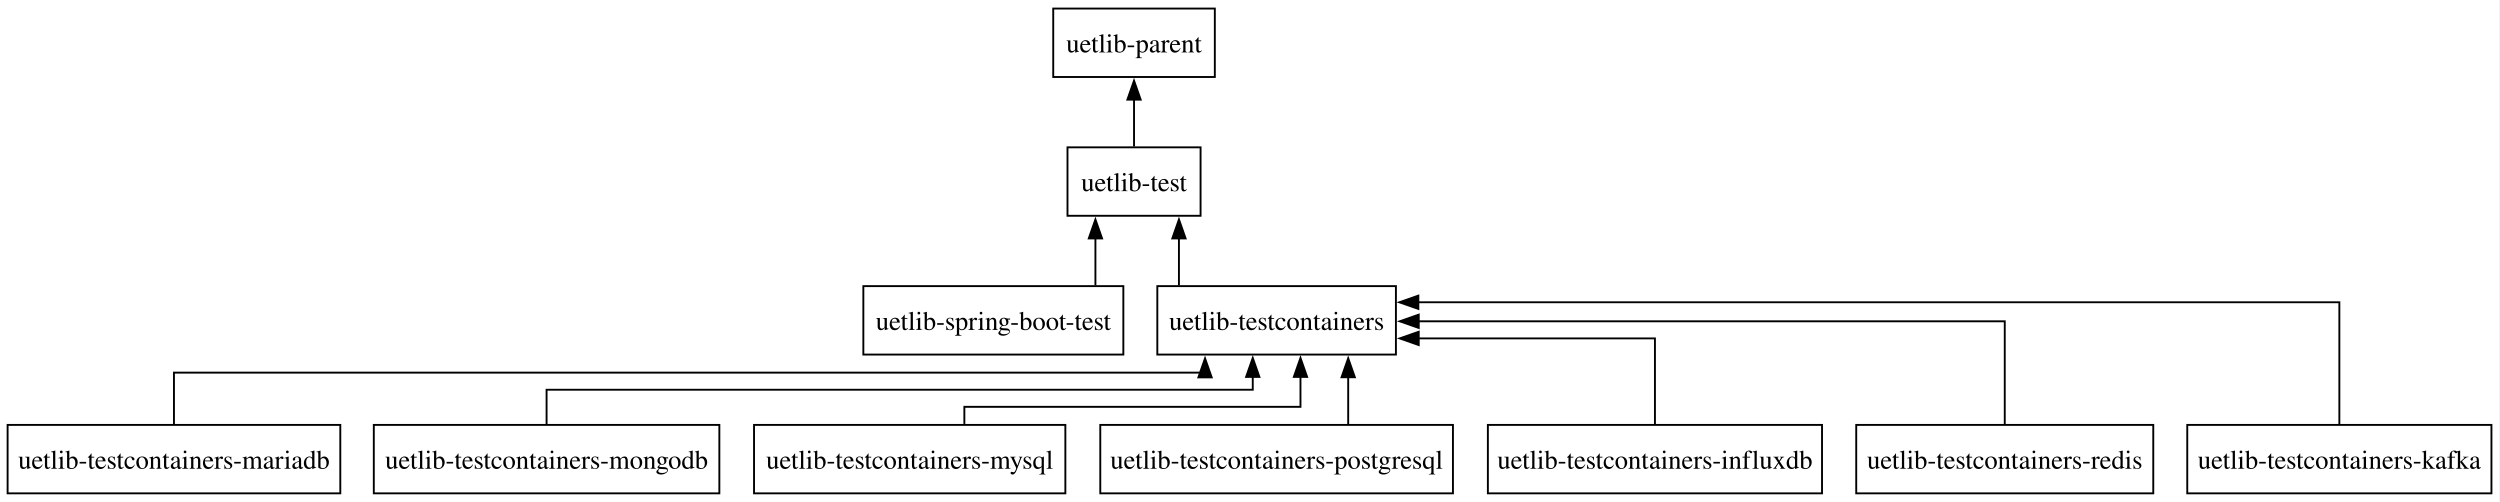
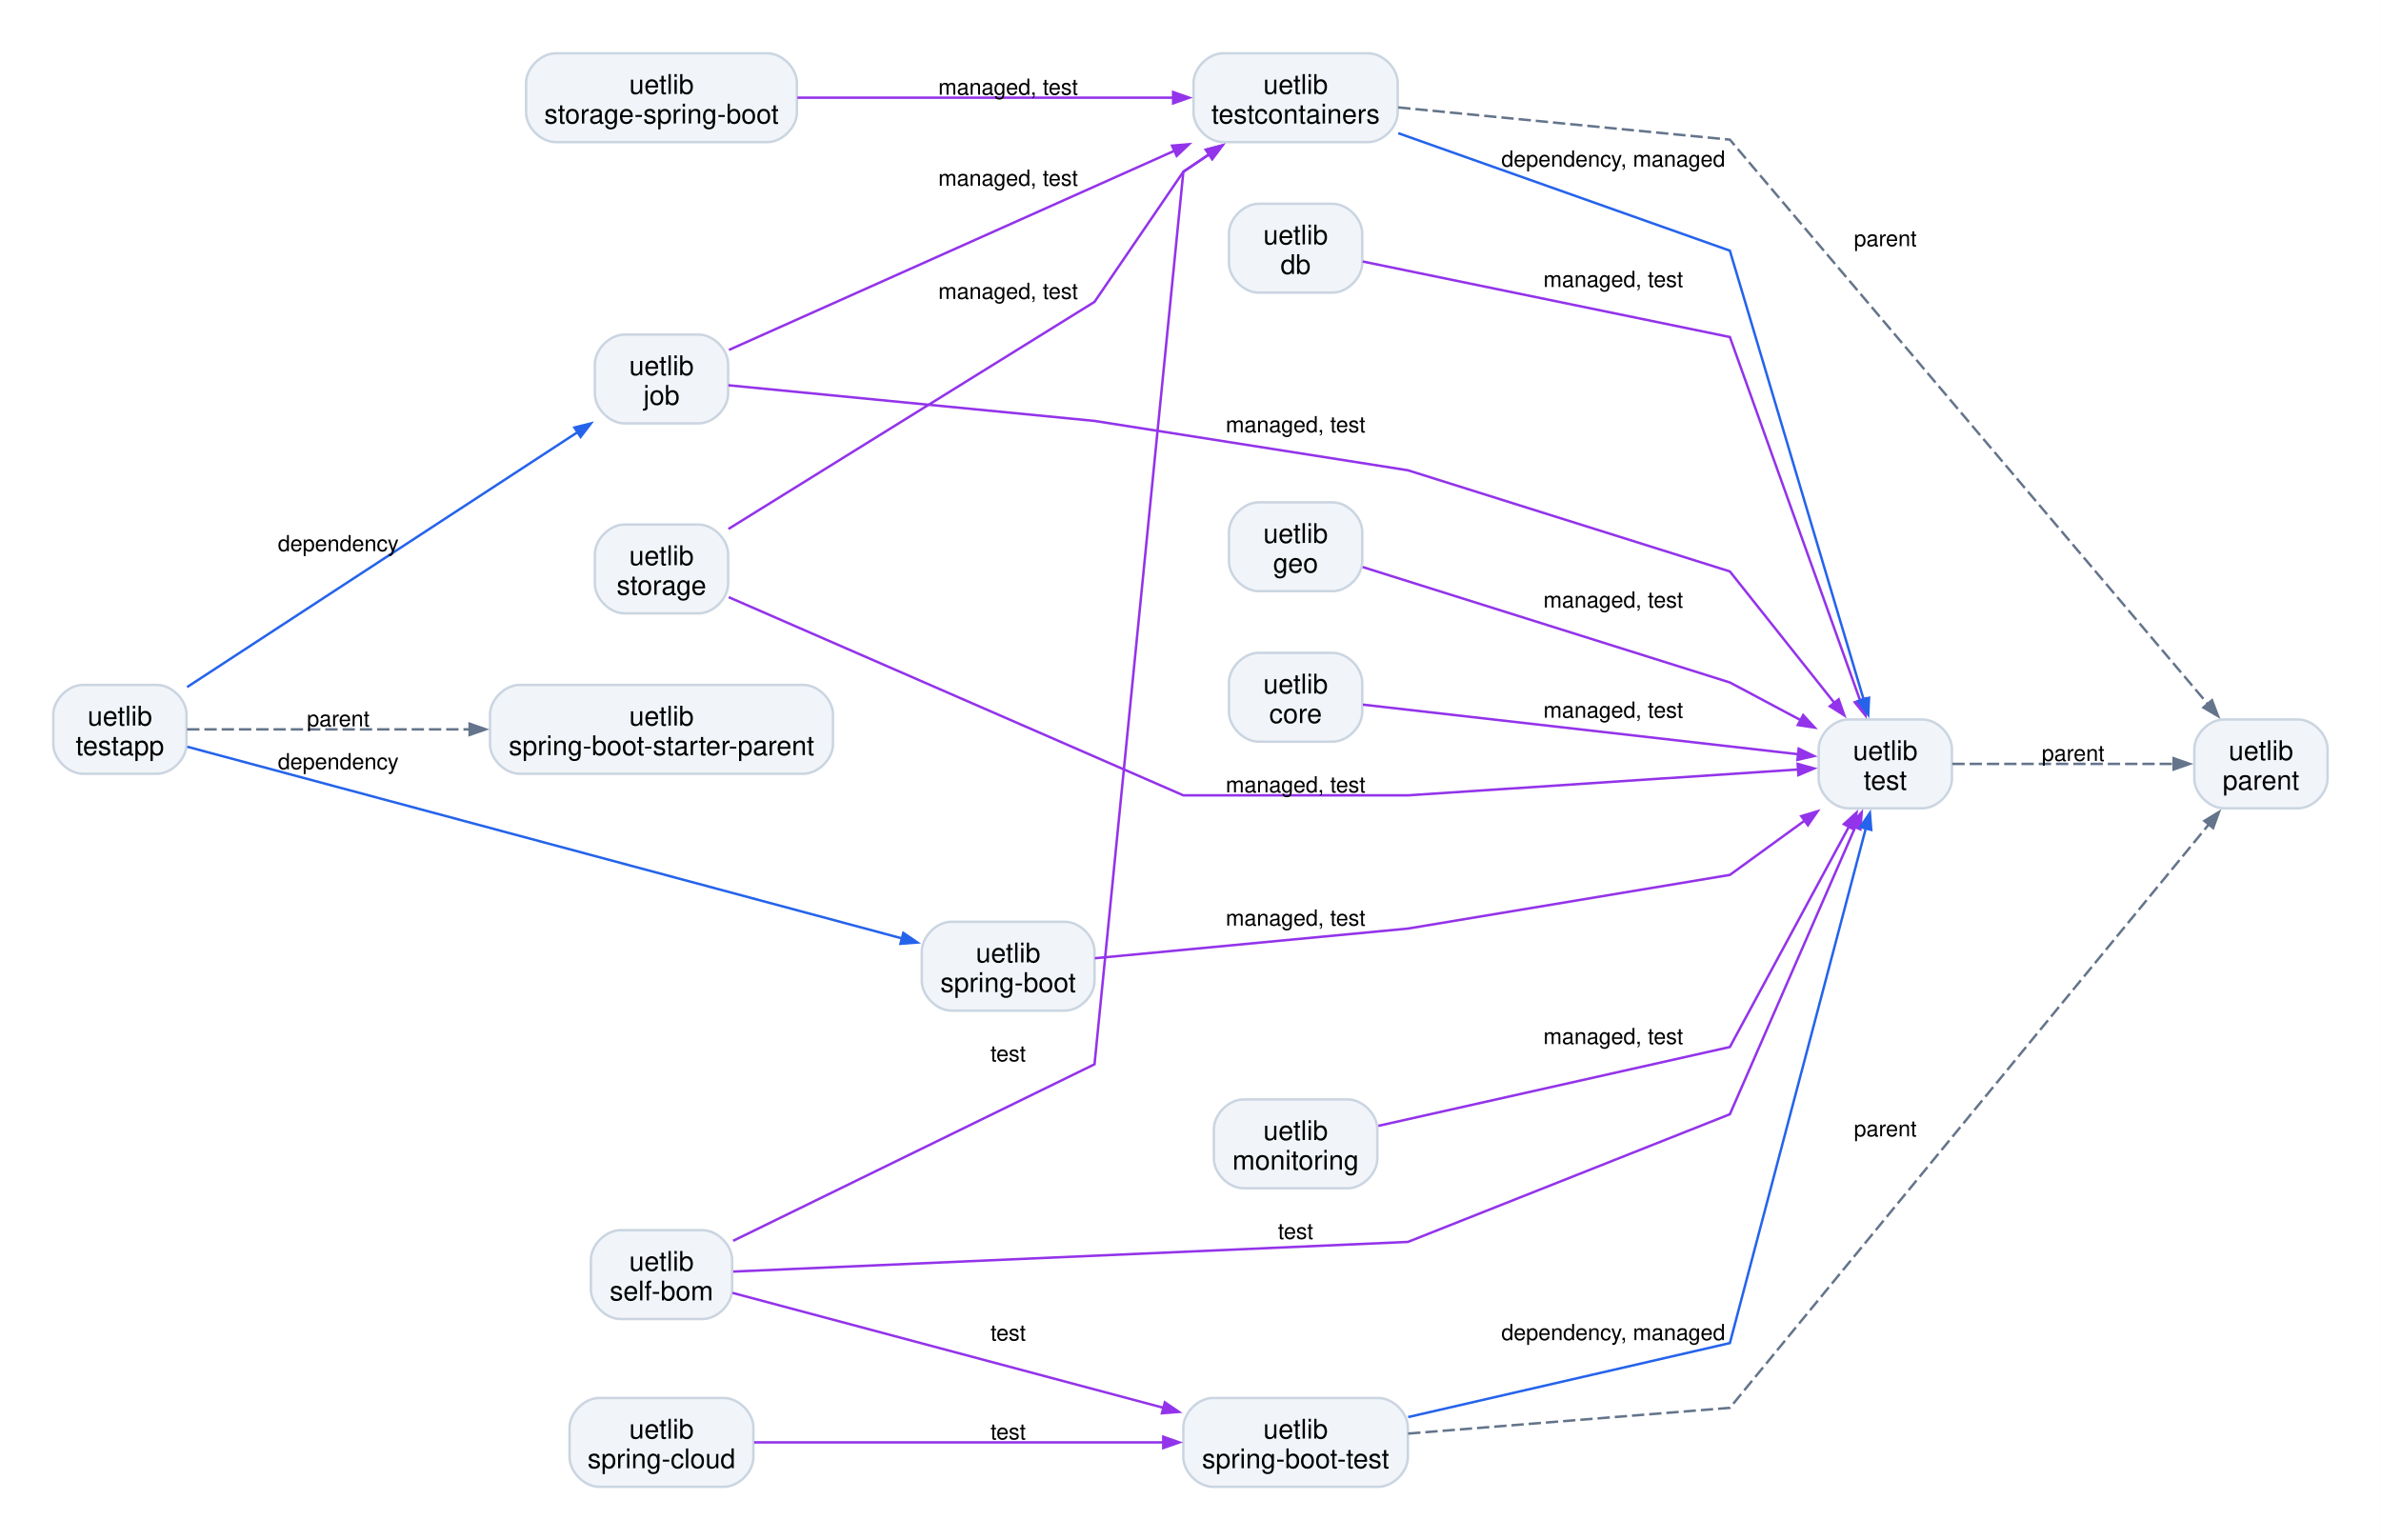
- <svg xmlns="http://www.w3.org/2000/svg" width="1315pt" height="264pt" viewBox="0.00 0.00 1315.00 264.00">
-   <g id="graph0" class="graph" transform="scale(1 1) rotate(0) translate(4 260)">
-     <polygon fill="white" stroke="none" points="-4,4 -4,-260 1310.5,-260 1310.5,4 -4,4" />
+ <svg xmlns="http://www.w3.org/2000/svg" xmlns:xlink="http://www.w3.org/1999/xlink" width="965pt" height="624pt" viewBox="0.00 0.00 965.00 624.00">
+   <g id="graph0" class="graph" transform="scale(1 1) rotate(0) translate(21.6 602.6)">
+     <polygon fill="white" stroke="none" points="-21.6,21.6 -21.6,-602.6 943.35,-602.6 943.35,21.6 -21.6,21.6" />
    <g id="node1" class="node">
-       <polygon fill="none" stroke="black" points="557.5,-146.5 557.5,-182.5 627.5,-182.5 627.5,-146.5 557.5,-146.5" />
-       <text xml:space="preserve" text-anchor="middle" x="592.5" y="-159.45" font-family="Times,serif" font-size="14.00">uetlib-test</text>
+       <g id="a_node1">
+         <a xlink:href="https://github.com/UbiqueInnovation/uetlib-core" xlink:title="uetlib-core" target="_top">
+           <path fill="#f1f5f9" stroke="#cbd5e1" d="M518.5,-338C518.5,-338 488.5,-338 488.5,-338 482.5,-338 476.5,-332 476.5,-326 476.5,-326 476.5,-314 476.5,-314 476.5,-308 482.5,-302 488.5,-302 488.5,-302 518.5,-302 518.5,-302 524.5,-302 530.5,-308 530.5,-314 530.5,-314 530.5,-326 530.5,-326 530.5,-332 524.5,-338 518.5,-338" />
+           <text xml:space="preserve" text-anchor="middle" x="503.5" y="-321.55" font-family="Helvetica,sans-Serif" font-size="11.00">uetlib</text>
+           <text xml:space="preserve" text-anchor="middle" x="503.5" y="-309.55" font-family="Helvetica,sans-Serif" font-size="11.00">core</text>
+         </a>
+       </g>
+     </g>
+     <g id="node14" class="node">
+       <g id="a_node14">
+         <a xlink:href="https://github.com/UbiqueInnovation/uetlib-test" xlink:title="uetlib-test" target="_top">
+           <path fill="#f1f5f9" stroke="#cbd5e1" d="M757.5,-311C757.5,-311 727.5,-311 727.5,-311 721.5,-311 715.5,-305 715.5,-299 715.5,-299 715.5,-287 715.5,-287 715.5,-281 721.5,-275 727.5,-275 727.5,-275 757.5,-275 757.5,-275 763.5,-275 769.5,-281 769.5,-287 769.5,-287 769.5,-299 769.5,-299 769.5,-305 763.5,-311 757.5,-311" />
+           <text xml:space="preserve" text-anchor="middle" x="742.5" y="-294.55" font-family="Helvetica,sans-Serif" font-size="11.00">uetlib</text>
+           <text xml:space="preserve" text-anchor="middle" x="742.5" y="-282.55" font-family="Helvetica,sans-Serif" font-size="11.00">test</text>
+         </a>
+       </g>
+     </g>
+     <g id="edge1" class="edge">
+       <g id="a_edge1">
+         <a xlink:title="uetlib-core → uetlib-test&#10;uetlib-core → uetlib-test">
+           <path fill="none" stroke="#9333ea" d="M530.77,-317.01C573.83,-312.1 659.43,-302.35 707.22,-296.91" />
+           <polygon fill="#9333ea" stroke="#9333ea" points="707.41,-299.17 713.61,-296.18 706.89,-294.65 707.41,-299.17" />
+         </a>
+       </g>
+       <text xml:space="preserve" text-anchor="middle" x="632.25" y="-311.7" font-family="Helvetica,sans-Serif" font-size="9.00">managed, test</text>
    </g>
    <g id="node2" class="node">
-       <polygon fill="none" stroke="black" points="550,-219.5 550,-255.5 635,-255.5 635,-219.5 550,-219.5" />
-       <text xml:space="preserve" text-anchor="middle" x="592.5" y="-232.45" font-family="Times,serif" font-size="14.00">uetlib-parent</text>
-     </g>
-     <g id="edge1" class="edge">
-       <path fill="none" stroke="black" d="M592.5,-182.92C592.5,-182.92 592.5,-207.57 592.5,-207.57" />
-       <polygon fill="black" stroke="black" points="589,-207.57 592.5,-217.57 596,-207.57 589,-207.57" />
+       <g id="a_node2">
+         <a xlink:href="https://github.com/UbiqueInnovation/uetlib-db" xlink:title="uetlib-db" target="_top">
+           <path fill="#f1f5f9" stroke="#cbd5e1" d="M518.5,-520C518.5,-520 488.5,-520 488.5,-520 482.5,-520 476.5,-514 476.5,-508 476.5,-508 476.5,-496 476.5,-496 476.5,-490 482.5,-484 488.5,-484 488.5,-484 518.5,-484 518.5,-484 524.5,-484 530.5,-490 530.5,-496 530.5,-496 530.5,-508 530.5,-508 530.5,-514 524.5,-520 518.5,-520" />
+           <text xml:space="preserve" text-anchor="middle" x="503.5" y="-503.55" font-family="Helvetica,sans-Serif" font-size="11.00">uetlib</text>
+           <text xml:space="preserve" text-anchor="middle" x="503.5" y="-491.55" font-family="Helvetica,sans-Serif" font-size="11.00">db</text>
+         </a>
+       </g>
+     </g>
+     <g id="edge2" class="edge">
+       <g id="a_edge2">
+         <a xlink:title="uetlib-db → uetlib-test&#10;uetlib-db → uetlib-test">
+           <path fill="none" stroke="#9333ea" d="M530.7,-496.61C579.52,-486.57 679.5,-466 679.5,-466 679.5,-466 715.15,-366.53 732.38,-318.44" />
+           <polygon fill="#9333ea" stroke="#9333ea" points="734.42,-319.5 734.47,-312.61 730.14,-317.96 734.42,-319.5" />
+         </a>
+       </g>
+       <text xml:space="preserve" text-anchor="middle" x="632.25" y="-486.28" font-family="Helvetica,sans-Serif" font-size="9.00">managed, test</text>
    </g>
    <g id="node3" class="node">
-       <polygon fill="none" stroke="black" points="450.12,-73.5 450.12,-109.5 586.88,-109.5 586.88,-73.5 450.12,-73.5" />
-       <text xml:space="preserve" text-anchor="middle" x="518.5" y="-86.45" font-family="Times,serif" font-size="14.00">uetlib-spring-boot-test</text>
-     </g>
-     <g id="edge2" class="edge">
-       <path fill="none" stroke="black" d="M572.19,-109.92C572.19,-109.92 572.19,-134.57 572.19,-134.57" />
-       <polygon fill="black" stroke="black" points="568.69,-134.57 572.19,-144.57 575.69,-134.57 568.69,-134.57" />
+       <g id="a_node3">
+         <a xlink:href="https://github.com/UbiqueInnovation/uetlib-geo" xlink:title="uetlib-geo" target="_top">
+           <path fill="#f1f5f9" stroke="#cbd5e1" d="M518.5,-399C518.5,-399 488.5,-399 488.5,-399 482.5,-399 476.5,-393 476.5,-387 476.5,-387 476.5,-375 476.5,-375 476.5,-369 482.5,-363 488.5,-363 488.5,-363 518.5,-363 518.5,-363 524.5,-363 530.5,-369 530.5,-375 530.5,-375 530.5,-387 530.5,-387 530.5,-393 524.5,-399 518.5,-399" />
+           <text xml:space="preserve" text-anchor="middle" x="503.5" y="-382.55" font-family="Helvetica,sans-Serif" font-size="11.00">uetlib</text>
+           <text xml:space="preserve" text-anchor="middle" x="503.5" y="-370.55" font-family="Helvetica,sans-Serif" font-size="11.00">geo</text>
+         </a>
+       </g>
+     </g>
+     <g id="edge3" class="edge">
+       <g id="a_edge3">
+         <a xlink:title="uetlib-geo-parent → uetlib-test&#10;uetlib-geo-parent → uetlib-test">
+           <path fill="none" stroke="#9333ea" d="M530.7,-372.77C579.52,-357.42 679.5,-326 679.5,-326 679.5,-326 693.64,-318.47 708.42,-310.61" />
+           <polygon fill="#9333ea" stroke="#9333ea" points="709.2,-312.77 713.87,-307.71 707.06,-308.75 709.2,-312.77" />
+         </a>
+       </g>
+       <text xml:space="preserve" text-anchor="middle" x="632.25" y="-356.35" font-family="Helvetica,sans-Serif" font-size="9.00">managed, test</text>
    </g>
    <g id="node4" class="node">
-       <polygon fill="none" stroke="black" points="604.75,-73.5 604.75,-109.5 730.25,-109.5 730.25,-73.5 604.75,-73.5" />
-       <text xml:space="preserve" text-anchor="middle" x="667.5" y="-86.45" font-family="Times,serif" font-size="14.00">uetlib-testcontainers</text>
-     </g>
-     <g id="edge3" class="edge">
-       <path fill="none" stroke="black" d="M616.12,-109.92C616.12,-109.92 616.12,-134.57 616.12,-134.57" />
-       <polygon fill="black" stroke="black" points="612.63,-134.57 616.13,-144.57 619.63,-134.57 612.63,-134.57" />
+       <g id="a_node4">
+         <a xlink:href="https://github.com/UbiqueInnovation/uetlib-job" xlink:title="uetlib-job" target="_top">
+           <path fill="#f1f5f9" stroke="#cbd5e1" d="M261.5,-467C261.5,-467 231.5,-467 231.5,-467 225.5,-467 219.5,-461 219.5,-455 219.5,-455 219.5,-443 219.5,-443 219.5,-437 225.5,-431 231.5,-431 231.5,-431 261.5,-431 261.5,-431 267.5,-431 273.5,-437 273.5,-443 273.5,-443 273.5,-455 273.5,-455 273.5,-461 267.5,-467 261.5,-467" />
+           <text xml:space="preserve" text-anchor="middle" x="246.5" y="-450.55" font-family="Helvetica,sans-Serif" font-size="11.00">uetlib</text>
+           <text xml:space="preserve" text-anchor="middle" x="246.5" y="-438.55" font-family="Helvetica,sans-Serif" font-size="11.00">job</text>
+         </a>
+       </g>
+     </g>
+     <g id="edge4" class="edge">
+       <g id="a_edge4">
+         <a xlink:title="uetlib-job → uetlib-test&#10;uetlib-job → uetlib-test">
+           <path fill="none" stroke="#9333ea" d="M273.62,-446.45C322.3,-441.71 422,-432 422,-432 422,-432 549,-412 549,-412 549,-412 679.5,-371 679.5,-371 679.5,-371 703.71,-340.55 721.87,-317.7" />
+           <polygon fill="#9333ea" stroke="#9333ea" points="723.6,-319.17 725.87,-312.67 720.04,-316.34 723.6,-319.17" />
+         </a>
+       </g>
+       <text xml:space="preserve" text-anchor="middle" x="503.5" y="-427.41" font-family="Helvetica,sans-Serif" font-size="9.00">managed, test</text>
+     </g>
+     <g id="node16" class="node">
+       <g id="a_node16">
+         <a xlink:href="https://github.com/UbiqueInnovation/uetlib-testcontainers" xlink:title="uetlib-testcontainers" target="_top">
+           <path fill="#f1f5f9" stroke="#cbd5e1" d="M532.88,-581C532.88,-581 474.12,-581 474.12,-581 468.12,-581 462.12,-575 462.12,-569 462.12,-569 462.12,-557 462.12,-557 462.12,-551 468.12,-545 474.12,-545 474.12,-545 532.88,-545 532.88,-545 538.88,-545 544.88,-551 544.88,-557 544.88,-557 544.88,-569 544.88,-569 544.88,-575 538.88,-581 532.88,-581" />
+           <text xml:space="preserve" text-anchor="middle" x="503.5" y="-564.55" font-family="Helvetica,sans-Serif" font-size="11.00">uetlib</text>
+           <text xml:space="preserve" text-anchor="middle" x="503.5" y="-552.55" font-family="Helvetica,sans-Serif" font-size="11.00">testcontainers</text>
+         </a>
+       </g>
+     </g>
+     <g id="edge5" class="edge">
+       <g id="a_edge5">
+         <a xlink:title="uetlib-job → uetlib-testcontainers-mariadb&#10;uetlib-job → uetlib-testcontainers-mariadb&#10;uetlib-job → uetlib-testcontainers-mysql&#10;uetlib-job → uetlib-testcontainers-mysql&#10;uetlib-job → uetlib-testcontainers-postgresql&#10;uetlib-job → uetlib-testcontainers-postgresql">
+           <path fill="none" stroke="#9333ea" d="M273.83,-460.77C316.45,-479.83 401.18,-517.7 454.67,-541.62" />
+           <polygon fill="#9333ea" stroke="#9333ea" points="453.44,-543.56 460.3,-544.14 455.3,-539.41 453.44,-543.56" />
+         </a>
+       </g>
+       <text xml:space="preserve" text-anchor="middle" x="387" y="-527.33" font-family="Helvetica,sans-Serif" font-size="9.00">managed, test</text>
    </g>
    <g id="node5" class="node">
-       <polygon fill="none" stroke="black" points="0,-0.5 0,-36.5 175,-36.5 175,-0.5 0,-0.5" />
-       <text xml:space="preserve" text-anchor="middle" x="87.5" y="-13.45" font-family="Times,serif" font-size="14.00">uetlib-testcontainers-mariadb</text>
-     </g>
-     <g id="edge4" class="edge">
-       <path fill="none" stroke="black" d="M87.5,-36.74C87.5,-49.4 87.5,-64 87.5,-64 87.5,-64 629.85,-64 629.85,-64 629.85,-64 629.85,-64.9 629.85,-64.9" />
-       <polygon fill="black" stroke="black" points="626.35,-61.49 629.85,-71.49 633.35,-61.49 626.35,-61.49" />
+       <g id="a_node5">
+         <a xlink:href="https://github.com/UbiqueInnovation/uetlib-monitoring" xlink:title="uetlib-monitoring" target="_top">
+           <path fill="#f1f5f9" stroke="#cbd5e1" d="M524.62,-157C524.62,-157 482.38,-157 482.38,-157 476.38,-157 470.38,-151 470.38,-145 470.38,-145 470.38,-133 470.38,-133 470.38,-127 476.38,-121 482.38,-121 482.38,-121 524.62,-121 524.62,-121 530.62,-121 536.62,-127 536.62,-133 536.62,-133 536.62,-145 536.62,-145 536.62,-151 530.62,-157 524.62,-157" />
+           <text xml:space="preserve" text-anchor="middle" x="503.5" y="-140.55" font-family="Helvetica,sans-Serif" font-size="11.00">uetlib</text>
+           <text xml:space="preserve" text-anchor="middle" x="503.5" y="-128.55" font-family="Helvetica,sans-Serif" font-size="11.00">monitoring</text>
+         </a>
+       </g>
+     </g>
+     <g id="edge6" class="edge">
+       <g id="a_edge6">
+         <a xlink:title="uetlib-monitoring → uetlib-test&#10;uetlib-monitoring → uetlib-test">
+           <path fill="none" stroke="#9333ea" d="M537.01,-146.29C587.61,-157.64 679.5,-178.25 679.5,-178.25 679.5,-178.25 709.58,-233.92 727.84,-267.71" />
+           <polygon fill="#9333ea" stroke="#9333ea" points="725.73,-268.59 730.82,-273.23 729.73,-266.43 725.73,-268.59" />
+         </a>
+       </g>
+       <text xml:space="preserve" text-anchor="middle" x="632.25" y="-179.45" font-family="Helvetica,sans-Serif" font-size="9.00">managed, test</text>
    </g>
    <g id="node6" class="node">
-       <polygon fill="none" stroke="black" points="192.62,-0.5 192.62,-36.5 374.38,-36.5 374.38,-0.5 192.62,-0.5" />
-       <text xml:space="preserve" text-anchor="middle" x="283.5" y="-13.45" font-family="Times,serif" font-size="14.00">uetlib-testcontainers-mongodb</text>
-     </g>
-     <g id="edge5" class="edge">
-       <path fill="none" stroke="black" d="M283.5,-36.75C283.5,-45.88 283.5,-55 283.5,-55 283.5,-55 654.95,-55 654.95,-55 654.95,-55 654.95,-61.74 654.95,-61.74" />
-       <polygon fill="black" stroke="black" points="651.45,-61.74 654.95,-71.74 658.45,-61.74 651.45,-61.74" />
+       <g id="a_node6">
+         <a xlink:href="https://github.com/UbiqueInnovation/uetlib-parent" xlink:title="uetlib-parent" target="_top">
+           <path fill="#f1f5f9" stroke="#cbd5e1" d="M909.75,-311C909.75,-311 879.75,-311 879.75,-311 873.75,-311 867.75,-305 867.75,-299 867.75,-299 867.75,-287 867.75,-287 867.75,-281 873.75,-275 879.75,-275 879.75,-275 909.75,-275 909.75,-275 915.75,-275 921.75,-281 921.75,-287 921.75,-287 921.75,-299 921.75,-299 921.75,-305 915.75,-311 909.75,-311" />
+           <text xml:space="preserve" text-anchor="middle" x="894.75" y="-294.55" font-family="Helvetica,sans-Serif" font-size="11.00">uetlib</text>
+           <text xml:space="preserve" text-anchor="middle" x="894.75" y="-282.55" font-family="Helvetica,sans-Serif" font-size="11.00">parent</text>
+         </a>
+       </g>
    </g>
    <g id="node7" class="node">
-       <polygon fill="none" stroke="black" points="392.62,-0.5 392.62,-36.5 556.38,-36.5 556.38,-0.5 392.62,-0.5" />
-       <text xml:space="preserve" text-anchor="middle" x="474.5" y="-13.45" font-family="Times,serif" font-size="14.00">uetlib-testcontainers-mysql</text>
-     </g>
-     <g id="edge6" class="edge">
-       <path fill="none" stroke="black" d="M503.25,-37C503.25,-41.97 503.25,-46 503.25,-46 503.25,-46 680.05,-46 680.05,-46 680.05,-46 680.05,-61.74 680.05,-61.74" />
-       <polygon fill="black" stroke="black" points="676.55,-61.74 680.05,-71.74 683.55,-61.74 676.55,-61.74" />
+       <g id="a_node7">
+         <a xlink:href="https://github.com/UbiqueInnovation/uetlib-self-bom" xlink:title="uetlib-self-bom" target="_top">
+           <path fill="#f1f5f9" stroke="#cbd5e1" d="M263.12,-104C263.12,-104 229.88,-104 229.88,-104 223.88,-104 217.88,-98 217.88,-92 217.88,-92 217.88,-80 217.88,-80 217.88,-74 223.88,-68 229.88,-68 229.88,-68 263.12,-68 263.12,-68 269.12,-68 275.12,-74 275.12,-80 275.12,-80 275.12,-92 275.12,-92 275.12,-98 269.12,-104 263.12,-104" />
+           <text xml:space="preserve" text-anchor="middle" x="246.5" y="-87.55" font-family="Helvetica,sans-Serif" font-size="11.00">uetlib</text>
+           <text xml:space="preserve" text-anchor="middle" x="246.5" y="-75.55" font-family="Helvetica,sans-Serif" font-size="11.00">self-bom</text>
+         </a>
+       </g>
+     </g>
+     <g id="node10" class="node">
+       <g id="a_node10">
+         <a xlink:href="https://github.com/UbiqueInnovation/uetlib-spring-boot-test" xlink:title="uetlib-spring-boot-test" target="_top">
+           <path fill="#f1f5f9" stroke="#cbd5e1" d="M537,-36C537,-36 470,-36 470,-36 464,-36 458,-30 458,-24 458,-24 458,-12 458,-12 458,-6 464,0 470,0 470,0 537,0 537,0 543,0 549,-6 549,-12 549,-12 549,-24 549,-24 549,-30 543,-36 537,-36" />
+           <text xml:space="preserve" text-anchor="middle" x="503.5" y="-19.55" font-family="Helvetica,sans-Serif" font-size="11.00">uetlib</text>
+           <text xml:space="preserve" text-anchor="middle" x="503.5" y="-7.55" font-family="Helvetica,sans-Serif" font-size="11.00">spring-boot-test</text>
+         </a>
+       </g>
+     </g>
+     <g id="edge7" class="edge">
+       <g id="a_edge7">
+         <a xlink:title="uetlib-self-bom → uetlib-spring-boot-test">
+           <path fill="none" stroke="#9333ea" d="M275.27,-78.59C317.11,-67.44 397.01,-46.13 450.04,-31.99" />
+           <polygon fill="#9333ea" stroke="#9333ea" points="450.5,-34.22 456.2,-30.35 449.33,-29.82 450.5,-34.22" />
+         </a>
+       </g>
+       <text xml:space="preserve" text-anchor="middle" x="387" y="-59.29" font-family="Helvetica,sans-Serif" font-size="9.00">test</text>
+     </g>
+     <g id="edge8" class="edge">
+       <g id="a_edge8">
+         <a xlink:title="uetlib-self-bom → uetlib-test">
+           <path fill="none" stroke="#9333ea" d="M275.59,-87.23C350.44,-90.52 549,-99.25 549,-99.25 549,-99.25 679.5,-151 679.5,-151 679.5,-151 712.54,-226.66 730.38,-267.53" />
+           <polygon fill="#9333ea" stroke="#9333ea" points="728.23,-268.29 732.92,-273.34 732.4,-266.47 728.23,-268.29" />
+         </a>
+       </g>
+       <text xml:space="preserve" text-anchor="middle" x="503.5" y="-100.45" font-family="Helvetica,sans-Serif" font-size="9.00">test</text>
+     </g>
+     <g id="edge9" class="edge">
+       <g id="a_edge9">
+         <a xlink:title="uetlib-self-bom → uetlib-testcontainers&#10;uetlib-self-bom → uetlib-testcontainers-influxdb&#10;uetlib-self-bom → uetlib-testcontainers-kafka&#10;uetlib-self-bom → uetlib-testcontainers-mariadb&#10;uetlib-self-bom → uetlib-testcontainers-mongodb&#10;uetlib-self-bom → uetlib-testcontainers-mysql&#10;uetlib-self-bom → uetlib-testcontainers-postgresql&#10;uetlib-self-bom → uetlib-testcontainers-redis">
+           <path fill="none" stroke="#9333ea" d="M275.54,-99.7C324.86,-123.8 422,-171.25 422,-171.25 422,-171.25 458,-533 458,-533 458,-533 462.46,-536 468.55,-540.11" />
+           <polygon fill="#9333ea" stroke="#9333ea" points="467.16,-541.92 473.82,-543.67 469.7,-538.15 467.16,-541.92" />
+         </a>
+       </g>
+       <text xml:space="preserve" text-anchor="middle" x="387" y="-172.45" font-family="Helvetica,sans-Serif" font-size="9.00">test</text>
    </g>
    <g id="node8" class="node">
-       <polygon fill="none" stroke="black" points="574.75,-0.5 574.75,-36.5 760.25,-36.5 760.25,-0.5 574.75,-0.5" />
-       <text xml:space="preserve" text-anchor="middle" x="667.5" y="-13.45" font-family="Times,serif" font-size="14.00">uetlib-testcontainers-postgresql</text>
-     </g>
-     <g id="edge7" class="edge">
-       <path fill="none" stroke="black" d="M705.15,-36.92C705.15,-36.92 705.15,-61.57 705.15,-61.57" />
-       <polygon fill="black" stroke="black" points="701.65,-61.57 705.15,-71.57 708.65,-61.57 701.65,-61.57" />
+       <g id="a_node8">
+         <a xlink:href="https://github.com/UbiqueInnovation/uetlib-spring-boot" xlink:title="uetlib-spring-boot" target="_top">
+           <path fill="#f1f5f9" stroke="#cbd5e1" d="M410,-229C410,-229 364,-229 364,-229 358,-229 352,-223 352,-217 352,-217 352,-205 352,-205 352,-199 358,-193 364,-193 364,-193 410,-193 410,-193 416,-193 422,-199 422,-205 422,-205 422,-217 422,-217 422,-223 416,-229 410,-229" />
+           <text xml:space="preserve" text-anchor="middle" x="387" y="-212.55" font-family="Helvetica,sans-Serif" font-size="11.00">uetlib</text>
+           <text xml:space="preserve" text-anchor="middle" x="387" y="-200.55" font-family="Helvetica,sans-Serif" font-size="11.00">spring-boot</text>
+         </a>
+       </g>
+     </g>
+     <g id="edge10" class="edge">
+       <g id="a_edge10">
+         <a xlink:title="uetlib-spring-boot-parent → uetlib-test&#10;uetlib-spring-boot-parent → uetlib-test">
+           <path fill="none" stroke="#9333ea" d="M422.14,-214.23C469.4,-218.71 549,-226.25 549,-226.25 549,-226.25 679.5,-248 679.5,-248 679.5,-248 694.79,-259.1 710.18,-270.27" />
+           <polygon fill="#9333ea" stroke="#9333ea" points="708.46,-271.83 715.06,-273.81 711.13,-268.15 708.46,-271.83" />
+         </a>
+       </g>
+       <text xml:space="preserve" text-anchor="middle" x="503.5" y="-227.45" font-family="Helvetica,sans-Serif" font-size="9.00">managed, test</text>
    </g>
    <g id="node9" class="node">
-       <polygon fill="none" stroke="black" points="778.62,-0.5 778.62,-36.5 954.38,-36.5 954.38,-0.5 778.62,-0.5" />
-       <text xml:space="preserve" text-anchor="middle" x="866.5" y="-13.45" font-family="Times,serif" font-size="14.00">uetlib-testcontainers-influxdb</text>
-     </g>
-     <g id="edge8" class="edge">
-       <path fill="none" stroke="black" d="M866.5,-36.87C866.5,-55.62 866.5,-82 866.5,-82 866.5,-82 742.25,-82 742.25,-82" />
-       <polygon fill="black" stroke="black" points="742.25,-78.5 732.25,-82 742.25,-85.5 742.25,-78.5" />
-     </g>
-     <g id="node10" class="node">
-       <polygon fill="none" stroke="black" points="972.38,-0.5 972.38,-36.5 1128.62,-36.5 1128.62,-0.5 972.38,-0.5" />
-       <text xml:space="preserve" text-anchor="middle" x="1050.5" y="-13.45" font-family="Times,serif" font-size="14.00">uetlib-testcontainers-redis</text>
-     </g>
-     <g id="edge9" class="edge">
-       <path fill="none" stroke="black" d="M1050.5,-36.79C1050.5,-58.27 1050.5,-91 1050.5,-91 1050.5,-91 742.26,-91 742.26,-91" />
-       <polygon fill="black" stroke="black" points="742.26,-87.5 732.26,-91 742.26,-94.5 742.26,-87.5" />
+       <g id="a_node9">
+         <a xlink:href="https://github.com/UbiqueInnovation/uetlib-spring-boot-starter-parent" xlink:title="uetlib-spring-boot-starter-parent" target="_top">
+           <path fill="#f1f5f9" stroke="#cbd5e1" d="M304,-325C304,-325 189,-325 189,-325 183,-325 177,-319 177,-313 177,-313 177,-301 177,-301 177,-295 183,-289 189,-289 189,-289 304,-289 304,-289 310,-289 316,-295 316,-301 316,-301 316,-313 316,-313 316,-319 310,-325 304,-325" />
+           <text xml:space="preserve" text-anchor="middle" x="246.5" y="-308.55" font-family="Helvetica,sans-Serif" font-size="11.00">uetlib</text>
+           <text xml:space="preserve" text-anchor="middle" x="246.5" y="-296.55" font-family="Helvetica,sans-Serif" font-size="11.00">spring-boot-starter-parent</text>
+         </a>
+       </g>
+     </g>
+     <g id="edge11" class="edge">
+       <g id="a_edge11">
+         <a xlink:title="uetlib-spring-boot-test → uetlib-parent">
+           <path fill="none" stroke="#64748b" stroke-dasharray="5,2" d="M549.11,-21.57C600.96,-25.72 679.5,-32 679.5,-32 679.5,-32 820.66,-203.96 873.82,-268.72" />
+           <polygon fill="#64748b" stroke="#64748b" points="871.84,-269.9 877.72,-273.48 875.36,-267.01 871.84,-269.9" />
+         </a>
+       </g>
+       <text xml:space="preserve" text-anchor="middle" x="742.5" y="-142.04" font-family="Helvetica,sans-Serif" font-size="9.00">parent</text>
+     </g>
+     <g id="edge12" class="edge">
+       <g id="a_edge12">
+         <a xlink:title="uetlib-spring-boot-test → uetlib-test&#10;uetlib-spring-boot-test → uetlib-test">
+           <path fill="none" stroke="#2563eb" d="M549.11,-28.26C600.96,-40.19 679.5,-58.25 679.5,-58.25 679.5,-58.25 718.44,-205.7 734.6,-266.88" />
+           <polygon fill="#2563eb" stroke="#2563eb" points="732.39,-267.41 736.25,-273.12 736.79,-266.25 732.39,-267.41" />
+         </a>
+       </g>
+       <text xml:space="preserve" text-anchor="middle" x="632.25" y="-59.45" font-family="Helvetica,sans-Serif" font-size="9.00">dependency, managed</text>
    </g>
    <g id="node11" class="node">
-       <polygon fill="none" stroke="black" points="1146.5,-0.5 1146.5,-36.5 1306.5,-36.5 1306.5,-0.5 1146.5,-0.5" />
-       <text xml:space="preserve" text-anchor="middle" x="1226.5" y="-13.45" font-family="Times,serif" font-size="14.00">uetlib-testcontainers-kafka</text>
-     </g>
-     <g id="edge10" class="edge">
-       <path fill="none" stroke="black" d="M1226.5,-36.81C1226.5,-61.11 1226.5,-101 1226.5,-101 1226.5,-101 742.05,-101 742.05,-101" />
-       <polygon fill="black" stroke="black" points="742.05,-97.5 732.05,-101 742.05,-104.5 742.05,-97.5" />
+       <g id="a_node11">
+         <a xlink:href="https://github.com/UbiqueInnovation/uetlib-spring-cloud" xlink:title="uetlib-spring-cloud" target="_top">
+           <path fill="#f1f5f9" stroke="#cbd5e1" d="M271.75,-36C271.75,-36 221.25,-36 221.25,-36 215.25,-36 209.25,-30 209.25,-24 209.25,-24 209.25,-12 209.25,-12 209.25,-6 215.25,0 221.25,0 221.25,0 271.75,0 271.75,0 277.75,0 283.75,-6 283.75,-12 283.75,-12 283.75,-24 283.75,-24 283.75,-30 277.75,-36 271.75,-36" />
+           <text xml:space="preserve" text-anchor="middle" x="246.5" y="-19.55" font-family="Helvetica,sans-Serif" font-size="11.00">uetlib</text>
+           <text xml:space="preserve" text-anchor="middle" x="246.5" y="-7.55" font-family="Helvetica,sans-Serif" font-size="11.00">spring-cloud</text>
+         </a>
+       </g>
+     </g>
+     <g id="edge13" class="edge">
+       <g id="a_edge13">
+         <a xlink:title="uetlib-spring-cloud-parent → uetlib-spring-boot-test">
+           <path fill="none" stroke="#9333ea" d="M284.04,-18C327.57,-18 400.61,-18 450.14,-18" />
+           <polygon fill="#9333ea" stroke="#9333ea" points="449.87,-20.28 456.37,-18 449.87,-15.73 449.87,-20.28" />
+         </a>
+       </g>
+       <text xml:space="preserve" text-anchor="middle" x="387" y="-19.2" font-family="Helvetica,sans-Serif" font-size="9.00">test</text>
+     </g>
+     <g id="node12" class="node">
+       <g id="a_node12">
+         <a xlink:href="https://github.com/UbiqueInnovation/uetlib-storage" xlink:title="uetlib-storage" target="_top">
+           <path fill="#f1f5f9" stroke="#cbd5e1" d="M261.5,-390C261.5,-390 231.5,-390 231.5,-390 225.5,-390 219.5,-384 219.5,-378 219.5,-378 219.5,-366 219.5,-366 219.5,-360 225.5,-354 231.5,-354 231.5,-354 261.5,-354 261.5,-354 267.5,-354 273.5,-360 273.5,-366 273.5,-366 273.5,-378 273.5,-378 273.5,-384 267.5,-390 261.5,-390" />
+           <text xml:space="preserve" text-anchor="middle" x="246.5" y="-373.55" font-family="Helvetica,sans-Serif" font-size="11.00">uetlib</text>
+           <text xml:space="preserve" text-anchor="middle" x="246.5" y="-361.55" font-family="Helvetica,sans-Serif" font-size="11.00">storage</text>
+         </a>
+       </g>
+     </g>
+     <g id="edge14" class="edge">
+       <g id="a_edge14">
+         <a xlink:title="uetlib-storage → uetlib-test&#10;uetlib-storage → uetlib-test">
+           <path fill="none" stroke="#9333ea" d="M273.73,-360.57C330.16,-335.97 458,-280.25 458,-280.25 458,-280.25 549,-280.25 549,-280.25 549,-280.25 652.03,-287.07 707.34,-290.74" />
+           <polygon fill="#9333ea" stroke="#9333ea" points="706.99,-292.99 713.63,-291.15 707.29,-288.45 706.99,-292.99" />
+         </a>
+       </g>
+       <text xml:space="preserve" text-anchor="middle" x="503.5" y="-281.45" font-family="Helvetica,sans-Serif" font-size="9.00">managed, test</text>
+     </g>
+     <g id="edge15" class="edge">
+       <g id="a_edge15">
+         <a xlink:title="uetlib-storage → uetlib-testcontainers&#10;uetlib-storage → uetlib-testcontainers">
+           <path fill="none" stroke="#9333ea" d="M273.62,-388.21C322.3,-418.4 422,-480.25 422,-480.25 422,-480.25 458,-533 458,-533 458,-533 462.46,-536 468.55,-540.11" />
+           <polygon fill="#9333ea" stroke="#9333ea" points="467.16,-541.92 473.82,-543.67 469.7,-538.15 467.16,-541.92" />
+         </a>
+       </g>
+       <text xml:space="preserve" text-anchor="middle" x="387" y="-481.45" font-family="Helvetica,sans-Serif" font-size="9.00">managed, test</text>
+     </g>
+     <g id="node13" class="node">
+       <g id="a_node13">
+         <a xlink:href="https://github.com/UbiqueInnovation/uetlib-storage-spring-boot" xlink:title="uetlib-storage-spring-boot" target="_top">
+           <path fill="#f1f5f9" stroke="#cbd5e1" d="M289.38,-581C289.38,-581 203.62,-581 203.62,-581 197.62,-581 191.62,-575 191.62,-569 191.62,-569 191.62,-557 191.62,-557 191.62,-551 197.62,-545 203.62,-545 203.62,-545 289.38,-545 289.38,-545 295.38,-545 301.38,-551 301.38,-557 301.38,-557 301.38,-569 301.38,-569 301.38,-575 295.38,-581 289.38,-581" />
+           <text xml:space="preserve" text-anchor="middle" x="246.5" y="-564.55" font-family="Helvetica,sans-Serif" font-size="11.00">uetlib</text>
+           <text xml:space="preserve" text-anchor="middle" x="246.5" y="-552.55" font-family="Helvetica,sans-Serif" font-size="11.00">storage-spring-boot</text>
+         </a>
+       </g>
+     </g>
+     <g id="edge16" class="edge">
+       <g id="a_edge16">
+         <a xlink:title="uetlib-storage-spring-boot → uetlib-testcontainers-postgresql&#10;uetlib-storage-spring-boot → uetlib-testcontainers-postgresql">
+           <path fill="none" stroke="#9333ea" d="M301.58,-563C346.72,-563 410.49,-563 454,-563" />
+           <polygon fill="#9333ea" stroke="#9333ea" points="453.87,-565.28 460.37,-563 453.87,-560.73 453.87,-565.28" />
+         </a>
+       </g>
+       <text xml:space="preserve" text-anchor="middle" x="387" y="-564.2" font-family="Helvetica,sans-Serif" font-size="9.00">managed, test</text>
+     </g>
+     <g id="edge17" class="edge">
+       <g id="a_edge17">
+         <a xlink:title="uetlib-test → uetlib-parent">
+           <path fill="none" stroke="#64748b" stroke-dasharray="5,2" d="M769.67,-293C794.62,-293 832.32,-293 859.62,-293" />
+           <polygon fill="#64748b" stroke="#64748b" points="859.36,-295.28 865.86,-293 859.36,-290.73 859.36,-295.28" />
+         </a>
+       </g>
+       <text xml:space="preserve" text-anchor="middle" x="818.62" y="-294.2" font-family="Helvetica,sans-Serif" font-size="9.00">parent</text>
+     </g>
+     <g id="node15" class="node">
+       <g id="a_node15">
+         <a xlink:href="https://github.com/UbiqueInnovation/uetlib-testapp" xlink:title="uetlib-testapp" target="_top">
+           <path fill="#f1f5f9" stroke="#cbd5e1" d="M42,-325C42,-325 12,-325 12,-325 6,-325 0,-319 0,-313 0,-313 0,-301 0,-301 0,-295 6,-289 12,-289 12,-289 42,-289 42,-289 48,-289 54,-295 54,-301 54,-301 54,-313 54,-313 54,-319 48,-325 42,-325" />
+           <text xml:space="preserve" text-anchor="middle" x="27" y="-308.55" font-family="Helvetica,sans-Serif" font-size="11.00">uetlib</text>
+           <text xml:space="preserve" text-anchor="middle" x="27" y="-296.55" font-family="Helvetica,sans-Serif" font-size="11.00">testapp</text>
+         </a>
+       </g>
+     </g>
+     <g id="edge18" class="edge">
+       <g id="a_edge18">
+         <a xlink:title="uetlib-testapp → uetlib-job">
+           <path fill="none" stroke="#2563eb" d="M54.24,-324.13C93.92,-350.04 169.16,-399.16 212.5,-427.45" />
+           <polygon fill="#2563eb" stroke="#2563eb" points="211.22,-429.33 217.9,-430.98 213.7,-425.52 211.22,-429.33" />
+         </a>
+       </g>
+       <text xml:space="preserve" text-anchor="middle" x="115.5" y="-379.2" font-family="Helvetica,sans-Serif" font-size="9.00">dependency</text>
+     </g>
+     <g id="edge19" class="edge">
+       <g id="a_edge19">
+         <a xlink:title="uetlib-testapp → uetlib-spring-boot-geo">
+           <path fill="none" stroke="#2563eb" d="M54.32,-299.94C115.91,-283.43 269.79,-242.16 344.29,-222.18" />
+           <polygon fill="#2563eb" stroke="#2563eb" points="344.53,-224.48 350.22,-220.6 343.35,-220.08 344.53,-224.48" />
+         </a>
+       </g>
+       <text xml:space="preserve" text-anchor="middle" x="115.5" y="-290.82" font-family="Helvetica,sans-Serif" font-size="9.00">dependency</text>
+     </g>
+     <g id="edge20" class="edge">
+       <g id="a_edge20">
+         <a xlink:title="uetlib-testapp → uetlib-spring-boot-starter-parent">
+           <path fill="none" stroke="#64748b" stroke-dasharray="5,2" d="M54.24,-307C82.52,-307 128.86,-307 168.85,-307" />
+           <polygon fill="#64748b" stroke="#64748b" points="168.74,-309.28 175.24,-307 168.74,-304.73 168.74,-309.28" />
+         </a>
+       </g>
+       <text xml:space="preserve" text-anchor="middle" x="115.5" y="-308.2" font-family="Helvetica,sans-Serif" font-size="9.00">parent</text>
+     </g>
+     <g id="edge21" class="edge">
+       <g id="a_edge21">
+         <a xlink:title="uetlib-testcontainers-parent → uetlib-parent">
+           <path fill="none" stroke="#64748b" stroke-dasharray="5,2" d="M545.09,-559.06C596.79,-554.04 679.5,-546 679.5,-546 679.5,-546 820.01,-380.08 873.45,-316.97" />
+           <polygon fill="#64748b" stroke="#64748b" points="874.9,-318.78 877.36,-312.35 871.43,-315.84 874.9,-318.78" />
+         </a>
+       </g>
+       <text xml:space="preserve" text-anchor="middle" x="742.5" y="-502.82" font-family="Helvetica,sans-Serif" font-size="9.00">parent</text>
+     </g>
+     <g id="edge22" class="edge">
+       <g id="a_edge22">
+         <a xlink:title="uetlib-testcontainers-parent → uetlib-test&#10;uetlib-testcontainers-parent → uetlib-test">
+           <path fill="none" stroke="#2563eb" d="M545.09,-548.62C596.79,-530.3 679.5,-501 679.5,-501 679.5,-501 717.19,-374.54 733.8,-318.83" />
+           <polygon fill="#2563eb" stroke="#2563eb" points="735.89,-319.79 735.57,-312.91 731.53,-318.49 735.89,-319.79" />
+         </a>
+       </g>
+       <text xml:space="preserve" text-anchor="middle" x="632.25" y="-535.06" font-family="Helvetica,sans-Serif" font-size="9.00">dependency, managed</text>
    </g>
  </g>
</svg>
